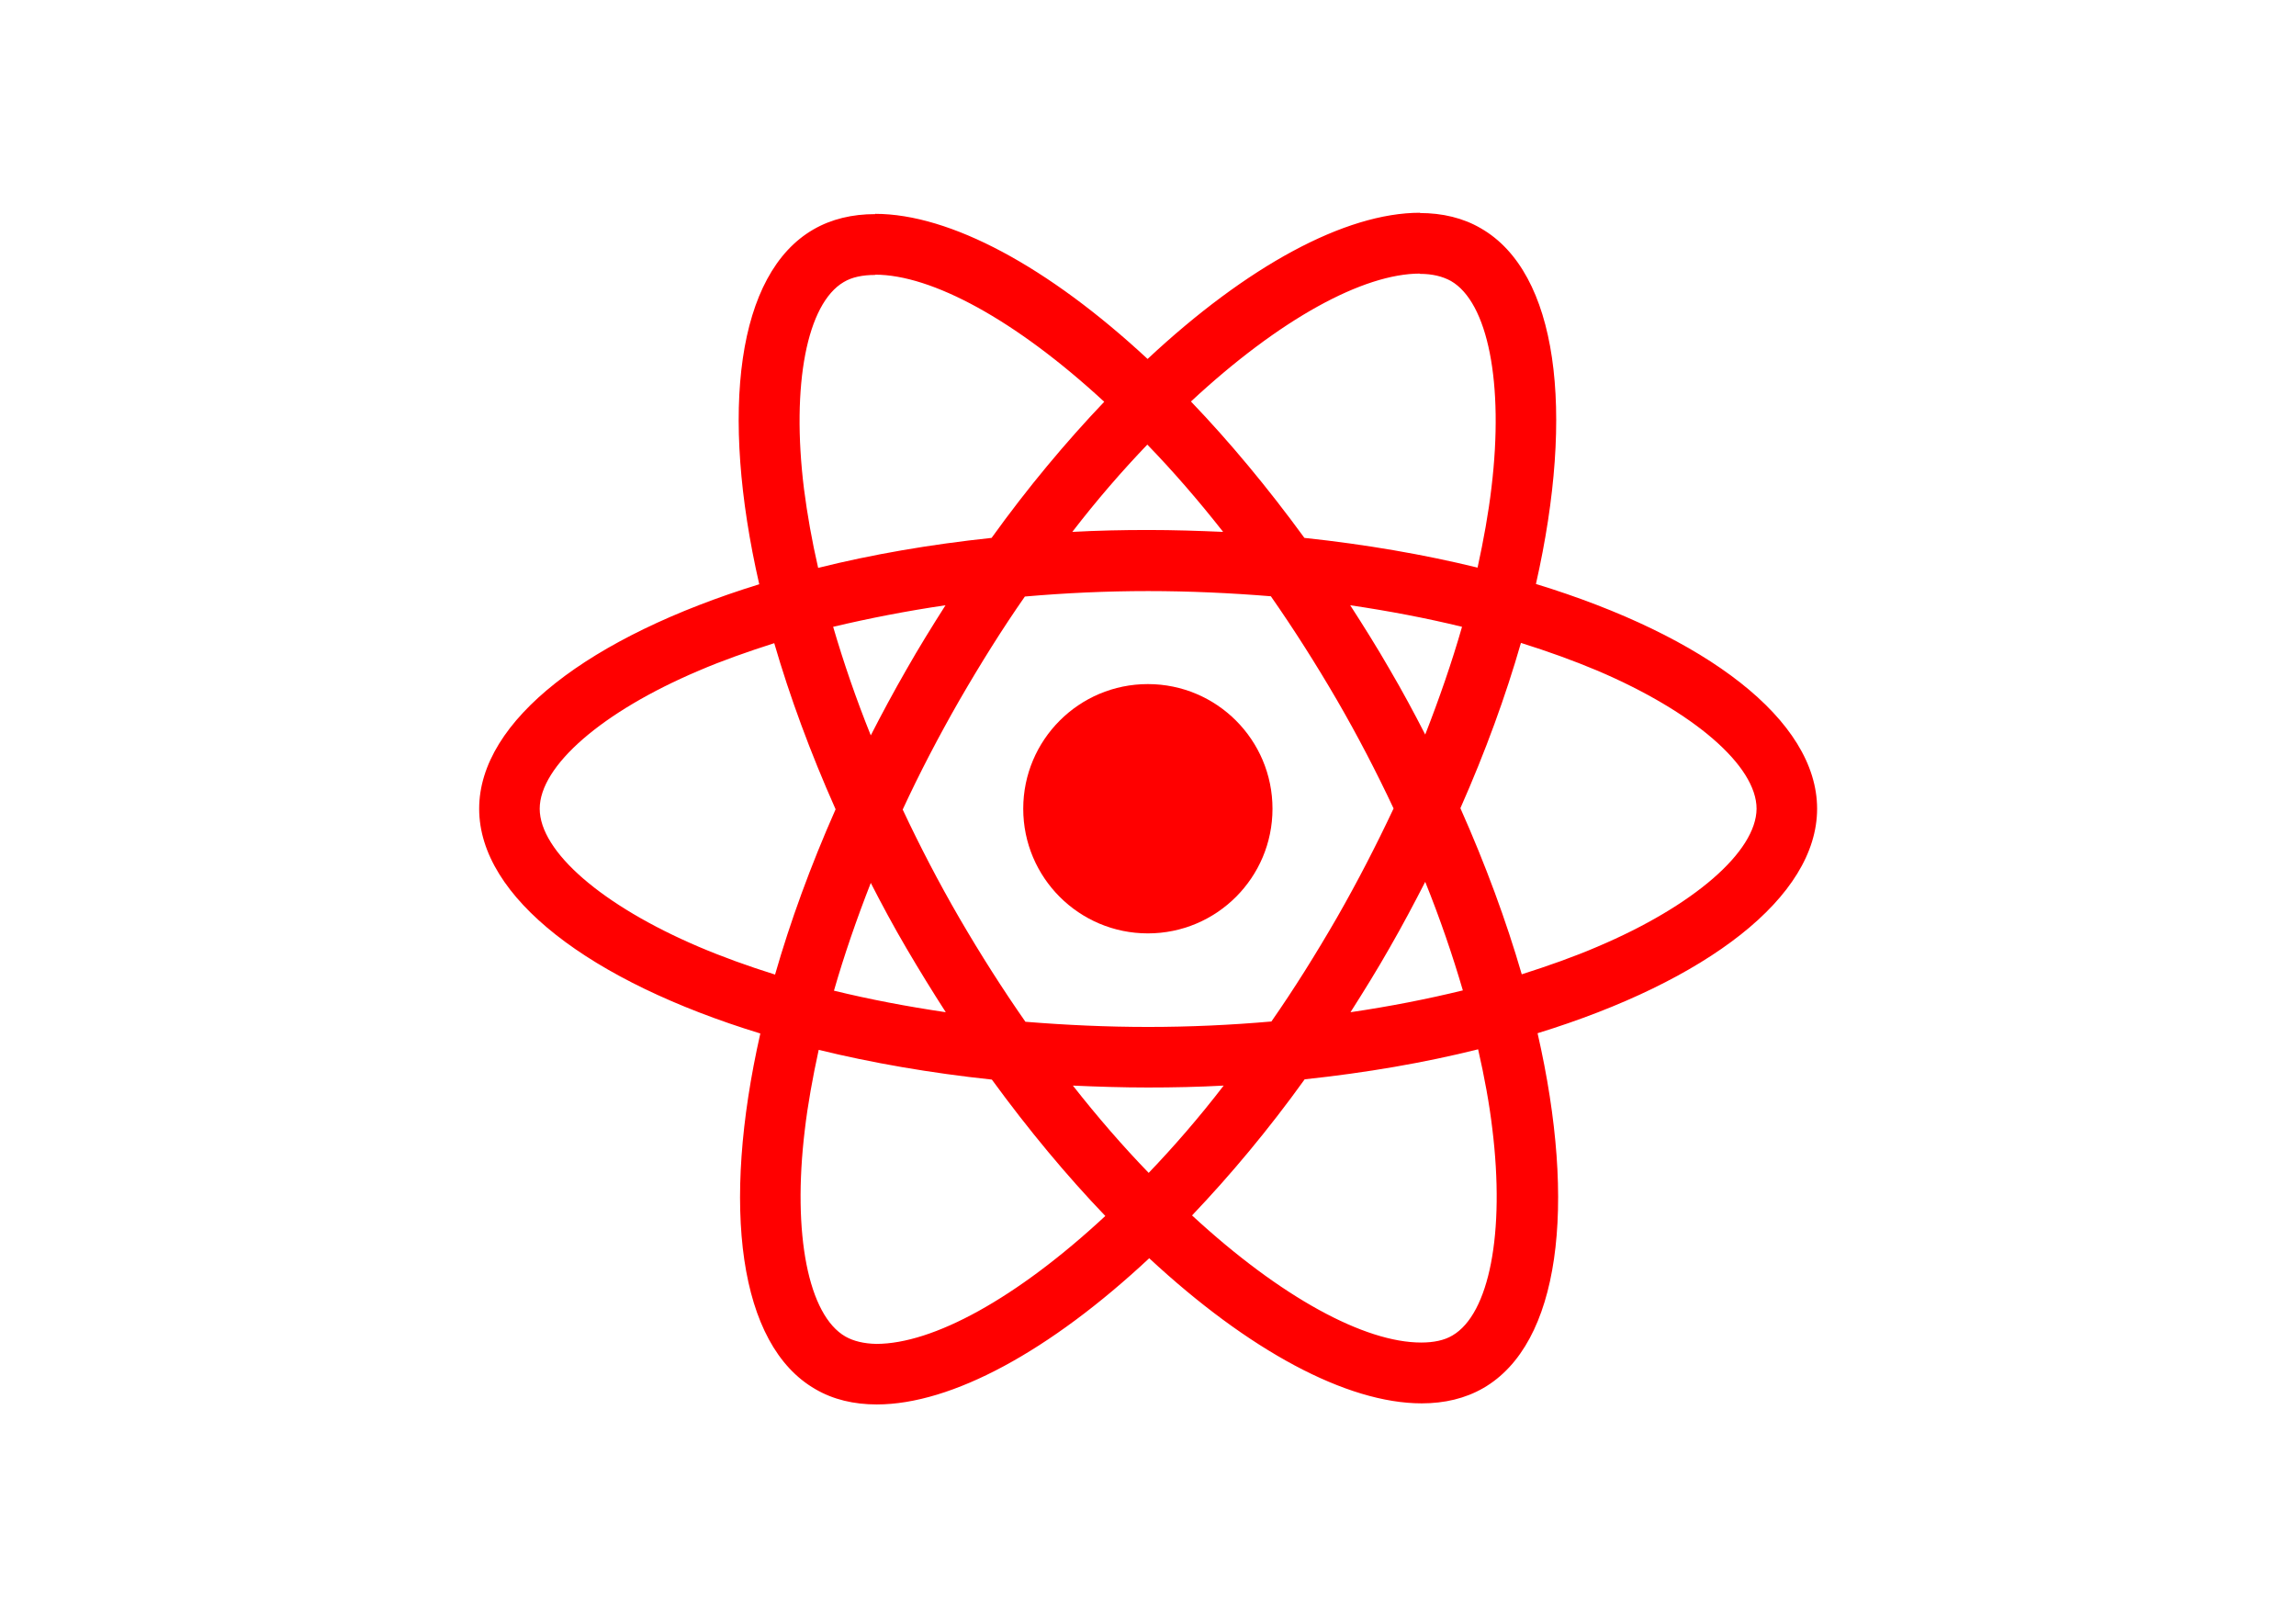
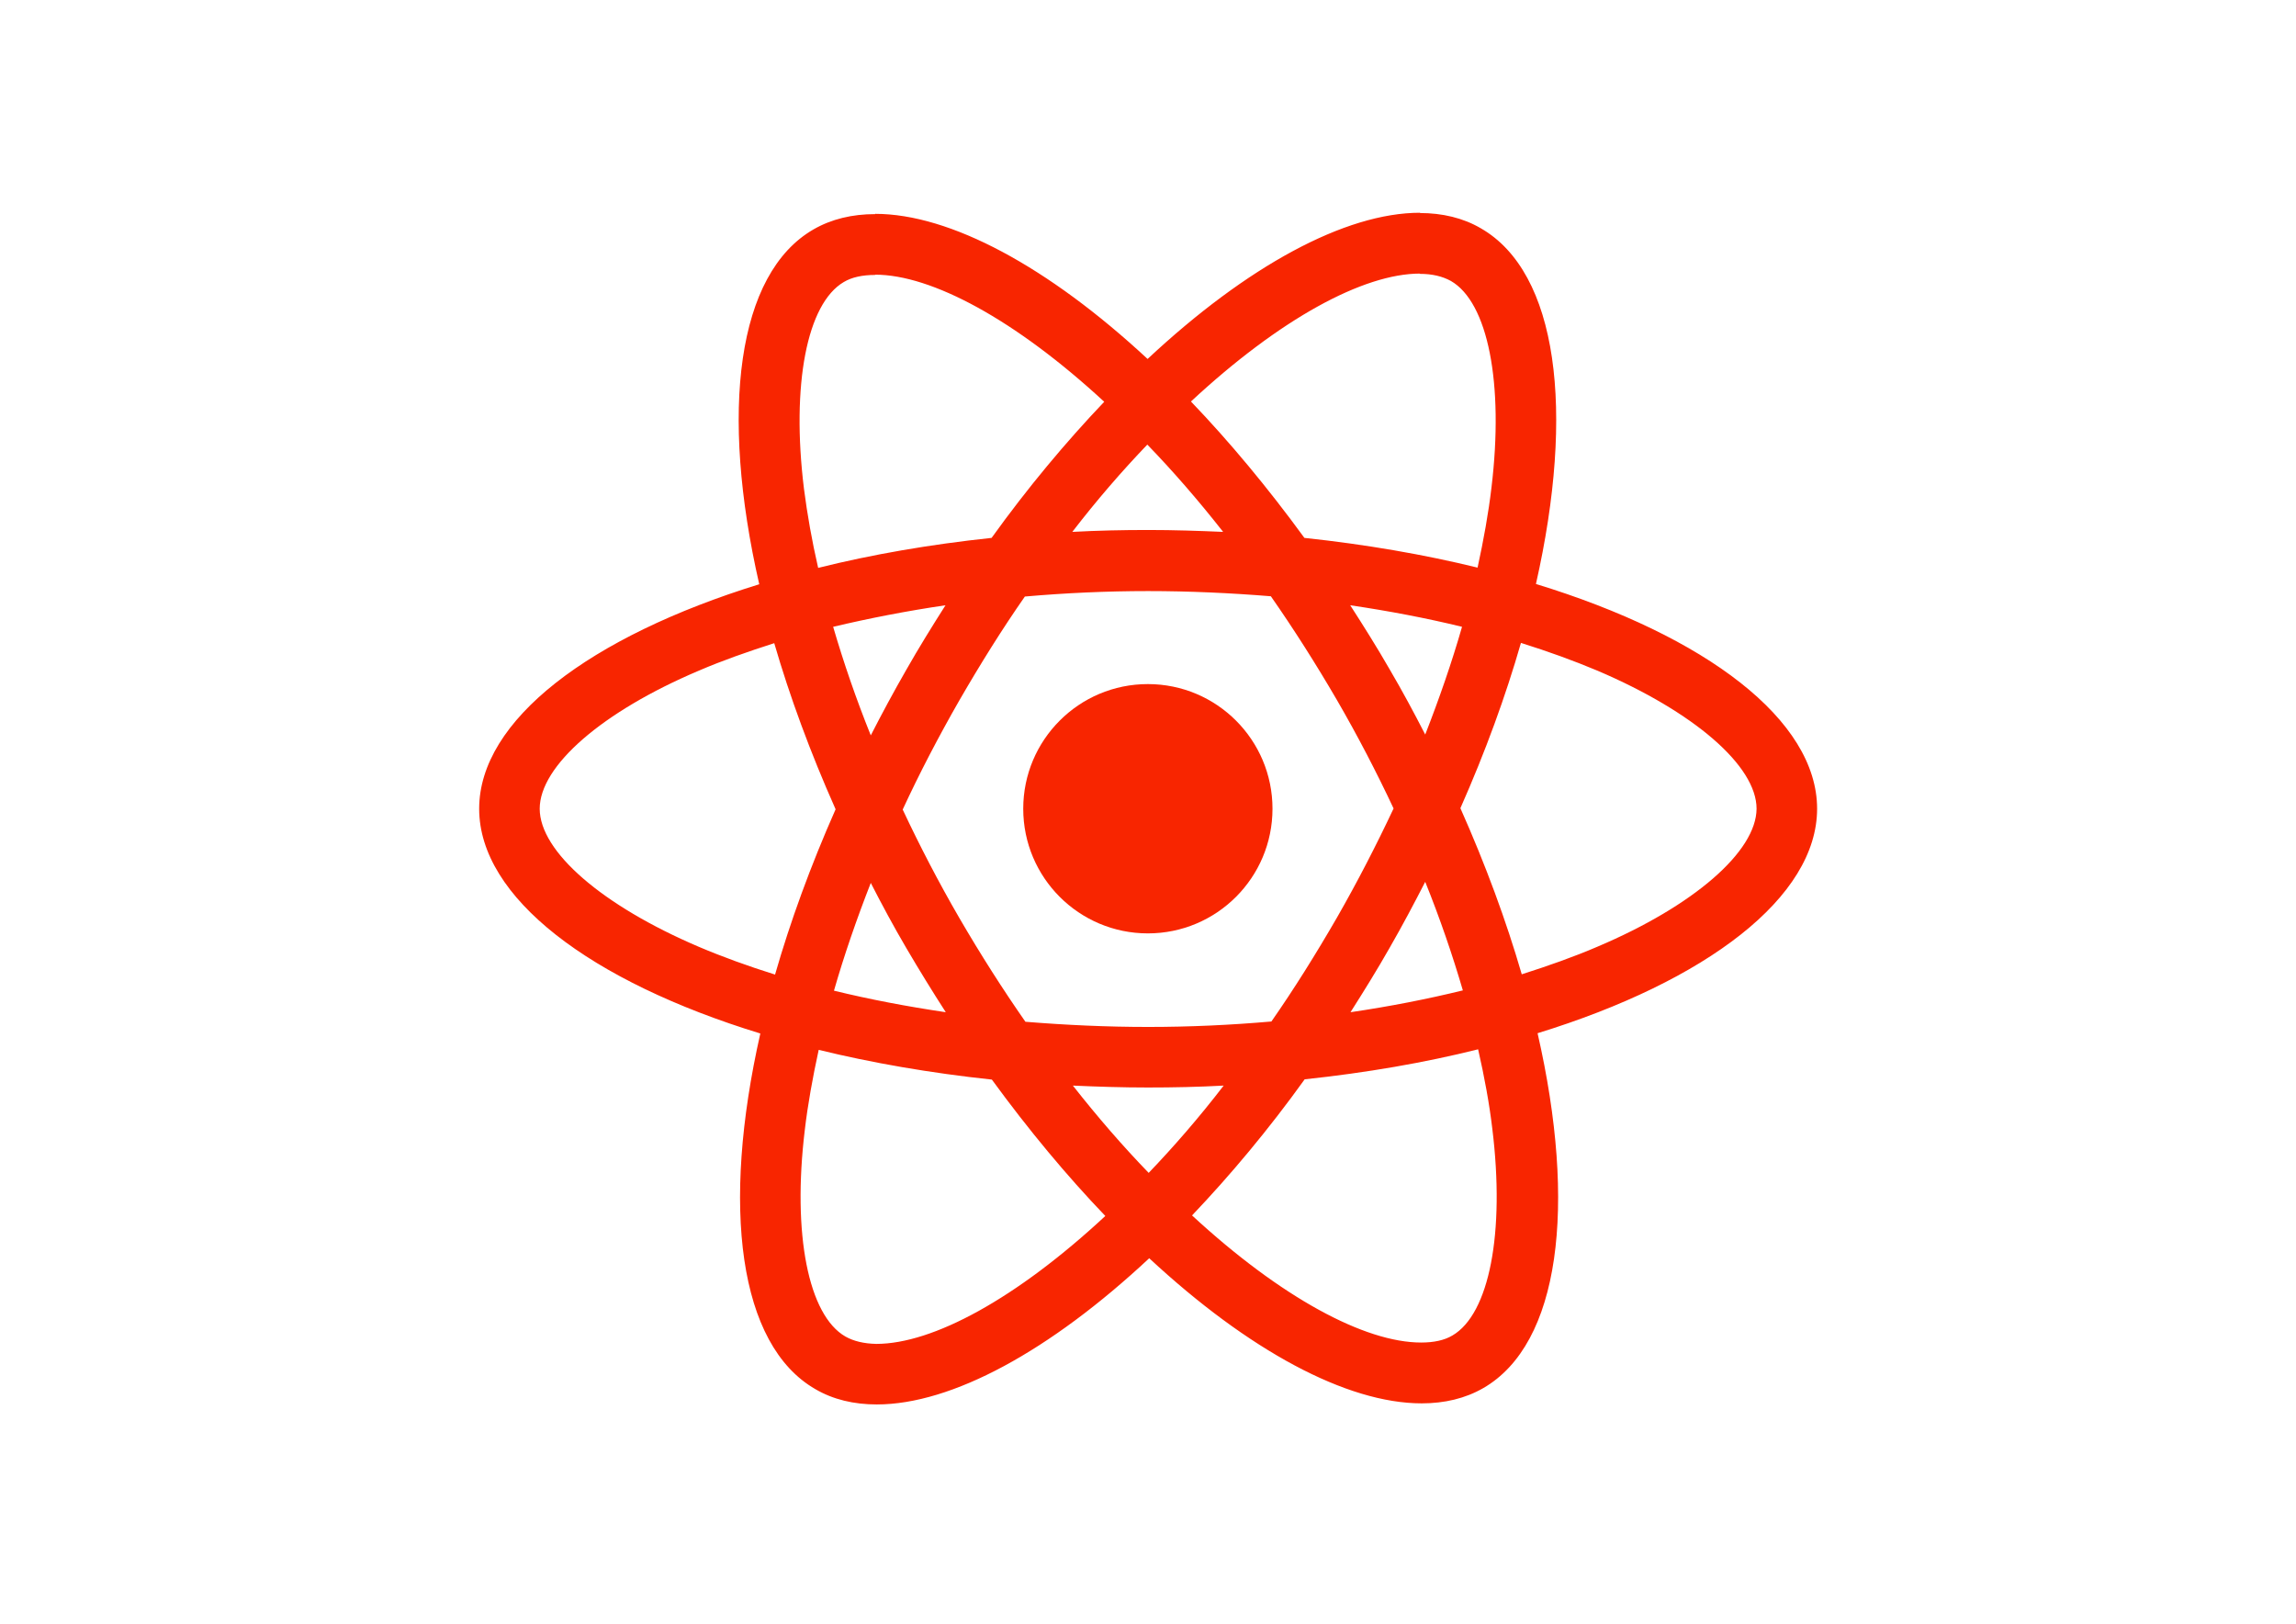
<svg xmlns="http://www.w3.org/2000/svg" viewBox="0 0 841.9 595.3">
-   <g fill="red">
+   <g fill="#f82500">
    <path d="M666.3 296.5c0-32.5-40.7-63.3-103.1-82.4 14.4-63.6 8-114.2-20.2-130.4-6.5-3.8-14.1-5.6-22.4-5.6v22.3c4.6 0 8.3.9 11.4 2.6 13.6 7.8 19.5 37.5 14.9 75.7-1.1 9.4-2.9 19.3-5.1 29.4-19.6-4.8-41-8.5-63.5-10.9-13.5-18.5-27.5-35.3-41.6-50 32.6-30.3 63.2-46.9 84-46.9V78c-27.5 0-63.5 19.6-99.9 53.6-36.4-33.8-72.4-53.2-99.9-53.2v22.3c20.7 0 51.4 16.5 84 46.6-14 14.7-28 31.4-41.3 49.9-22.6 2.4-44 6.1-63.6 11-2.3-10-4-19.7-5.2-29-4.7-38.2 1.1-67.9 14.6-75.8 3-1.8 6.9-2.6 11.5-2.6V78.5c-8.4 0-16 1.8-22.6 5.6-28.1 16.2-34.4 66.7-19.9 130.1-62.2 19.2-102.7 49.9-102.7 82.3 0 32.5 40.7 63.3 103.1 82.4-14.4 63.6-8 114.2 20.2 130.4 6.5 3.8 14.1 5.6 22.5 5.6 27.5 0 63.5-19.6 99.9-53.6 36.4 33.8 72.4 53.2 99.9 53.2 8.4 0 16-1.8 22.6-5.6 28.1-16.2 34.4-66.7 19.9-130.1 62-19.1 102.5-49.9 102.5-82.3zm-130.2-66.7c-3.7 12.9-8.3 26.2-13.5 39.5-4.1-8-8.4-16-13.1-24-4.6-8-9.5-15.8-14.4-23.4 14.2 2.1 27.9 4.7 41 7.9zm-45.8 106.5c-7.8 13.5-15.8 26.3-24.1 38.2-14.9 1.3-30 2-45.2 2-15.1 0-30.2-.7-45-1.9-8.3-11.9-16.4-24.6-24.2-38-7.6-13.1-14.5-26.4-20.8-39.8 6.2-13.4 13.2-26.8 20.7-39.9 7.8-13.5 15.8-26.3 24.1-38.2 14.9-1.3 30-2 45.2-2 15.1 0 30.2.7 45 1.9 8.3 11.9 16.4 24.6 24.2 38 7.6 13.1 14.5 26.4 20.8 39.8-6.3 13.4-13.2 26.8-20.7 39.9zm32.3-13c5.4 13.4 10 26.8 13.8 39.8-13.1 3.2-26.9 5.9-41.2 8 4.9-7.7 9.8-15.6 14.4-23.7 4.6-8 8.9-16.1 13-24.1zM421.2 430c-9.3-9.6-18.6-20.3-27.8-32 9 .4 18.2.7 27.5.7 9.4 0 18.7-.2 27.8-.7-9 11.7-18.3 22.4-27.5 32zm-74.4-58.9c-14.2-2.1-27.9-4.7-41-7.9 3.7-12.9 8.3-26.2 13.5-39.5 4.1 8 8.4 16 13.1 24 4.7 8 9.5 15.8 14.4 23.4zM420.7 163c9.3 9.6 18.6 20.3 27.8 32-9-.4-18.2-.7-27.5-.7-9.4 0-18.7.2-27.8.7 9-11.7 18.3-22.4 27.5-32zm-74 58.9c-4.9 7.7-9.8 15.6-14.4 23.7-4.6 8-8.9 16-13 24-5.4-13.4-10-26.8-13.8-39.8 13.1-3.1 26.9-5.8 41.2-7.9zm-90.5 125.2c-35.4-15.1-58.3-34.9-58.3-50.6 0-15.7 22.9-35.6 58.3-50.6 8.6-3.7 18-7 27.7-10.1 5.7 19.6 13.2 40 22.5 60.9-9.2 20.8-16.6 41.1-22.2 60.6-9.9-3.1-19.3-6.5-28-10.2zM310 490c-13.6-7.8-19.5-37.5-14.9-75.7 1.1-9.4 2.9-19.3 5.1-29.4 19.6 4.8 41 8.5 63.5 10.9 13.5 18.5 27.5 35.3 41.6 50-32.6 30.3-63.2 46.9-84 46.9-4.5-.1-8.3-1-11.3-2.7zm237.2-76.2c4.7 38.2-1.1 67.9-14.6 75.8-3 1.8-6.9 2.6-11.5 2.6-20.7 0-51.4-16.5-84-46.6 14-14.7 28-31.4 41.3-49.9 22.6-2.4 44-6.1 63.6-11 2.3 10.1 4.1 19.8 5.2 29.1zm38.5-66.7c-8.6 3.7-18 7-27.7 10.1-5.7-19.6-13.2-40-22.5-60.9 9.2-20.8 16.6-41.1 22.2-60.6 9.9 3.1 19.3 6.5 28.1 10.2 35.4 15.1 58.3 34.9 58.3 50.6-.1 15.7-23 35.6-58.4 50.6zM320.8 78.4z" />
    <circle cx="420.9" cy="296.5" r="45.7" />
    <path d="M520.5 78.1z" />
  </g>
</svg>
